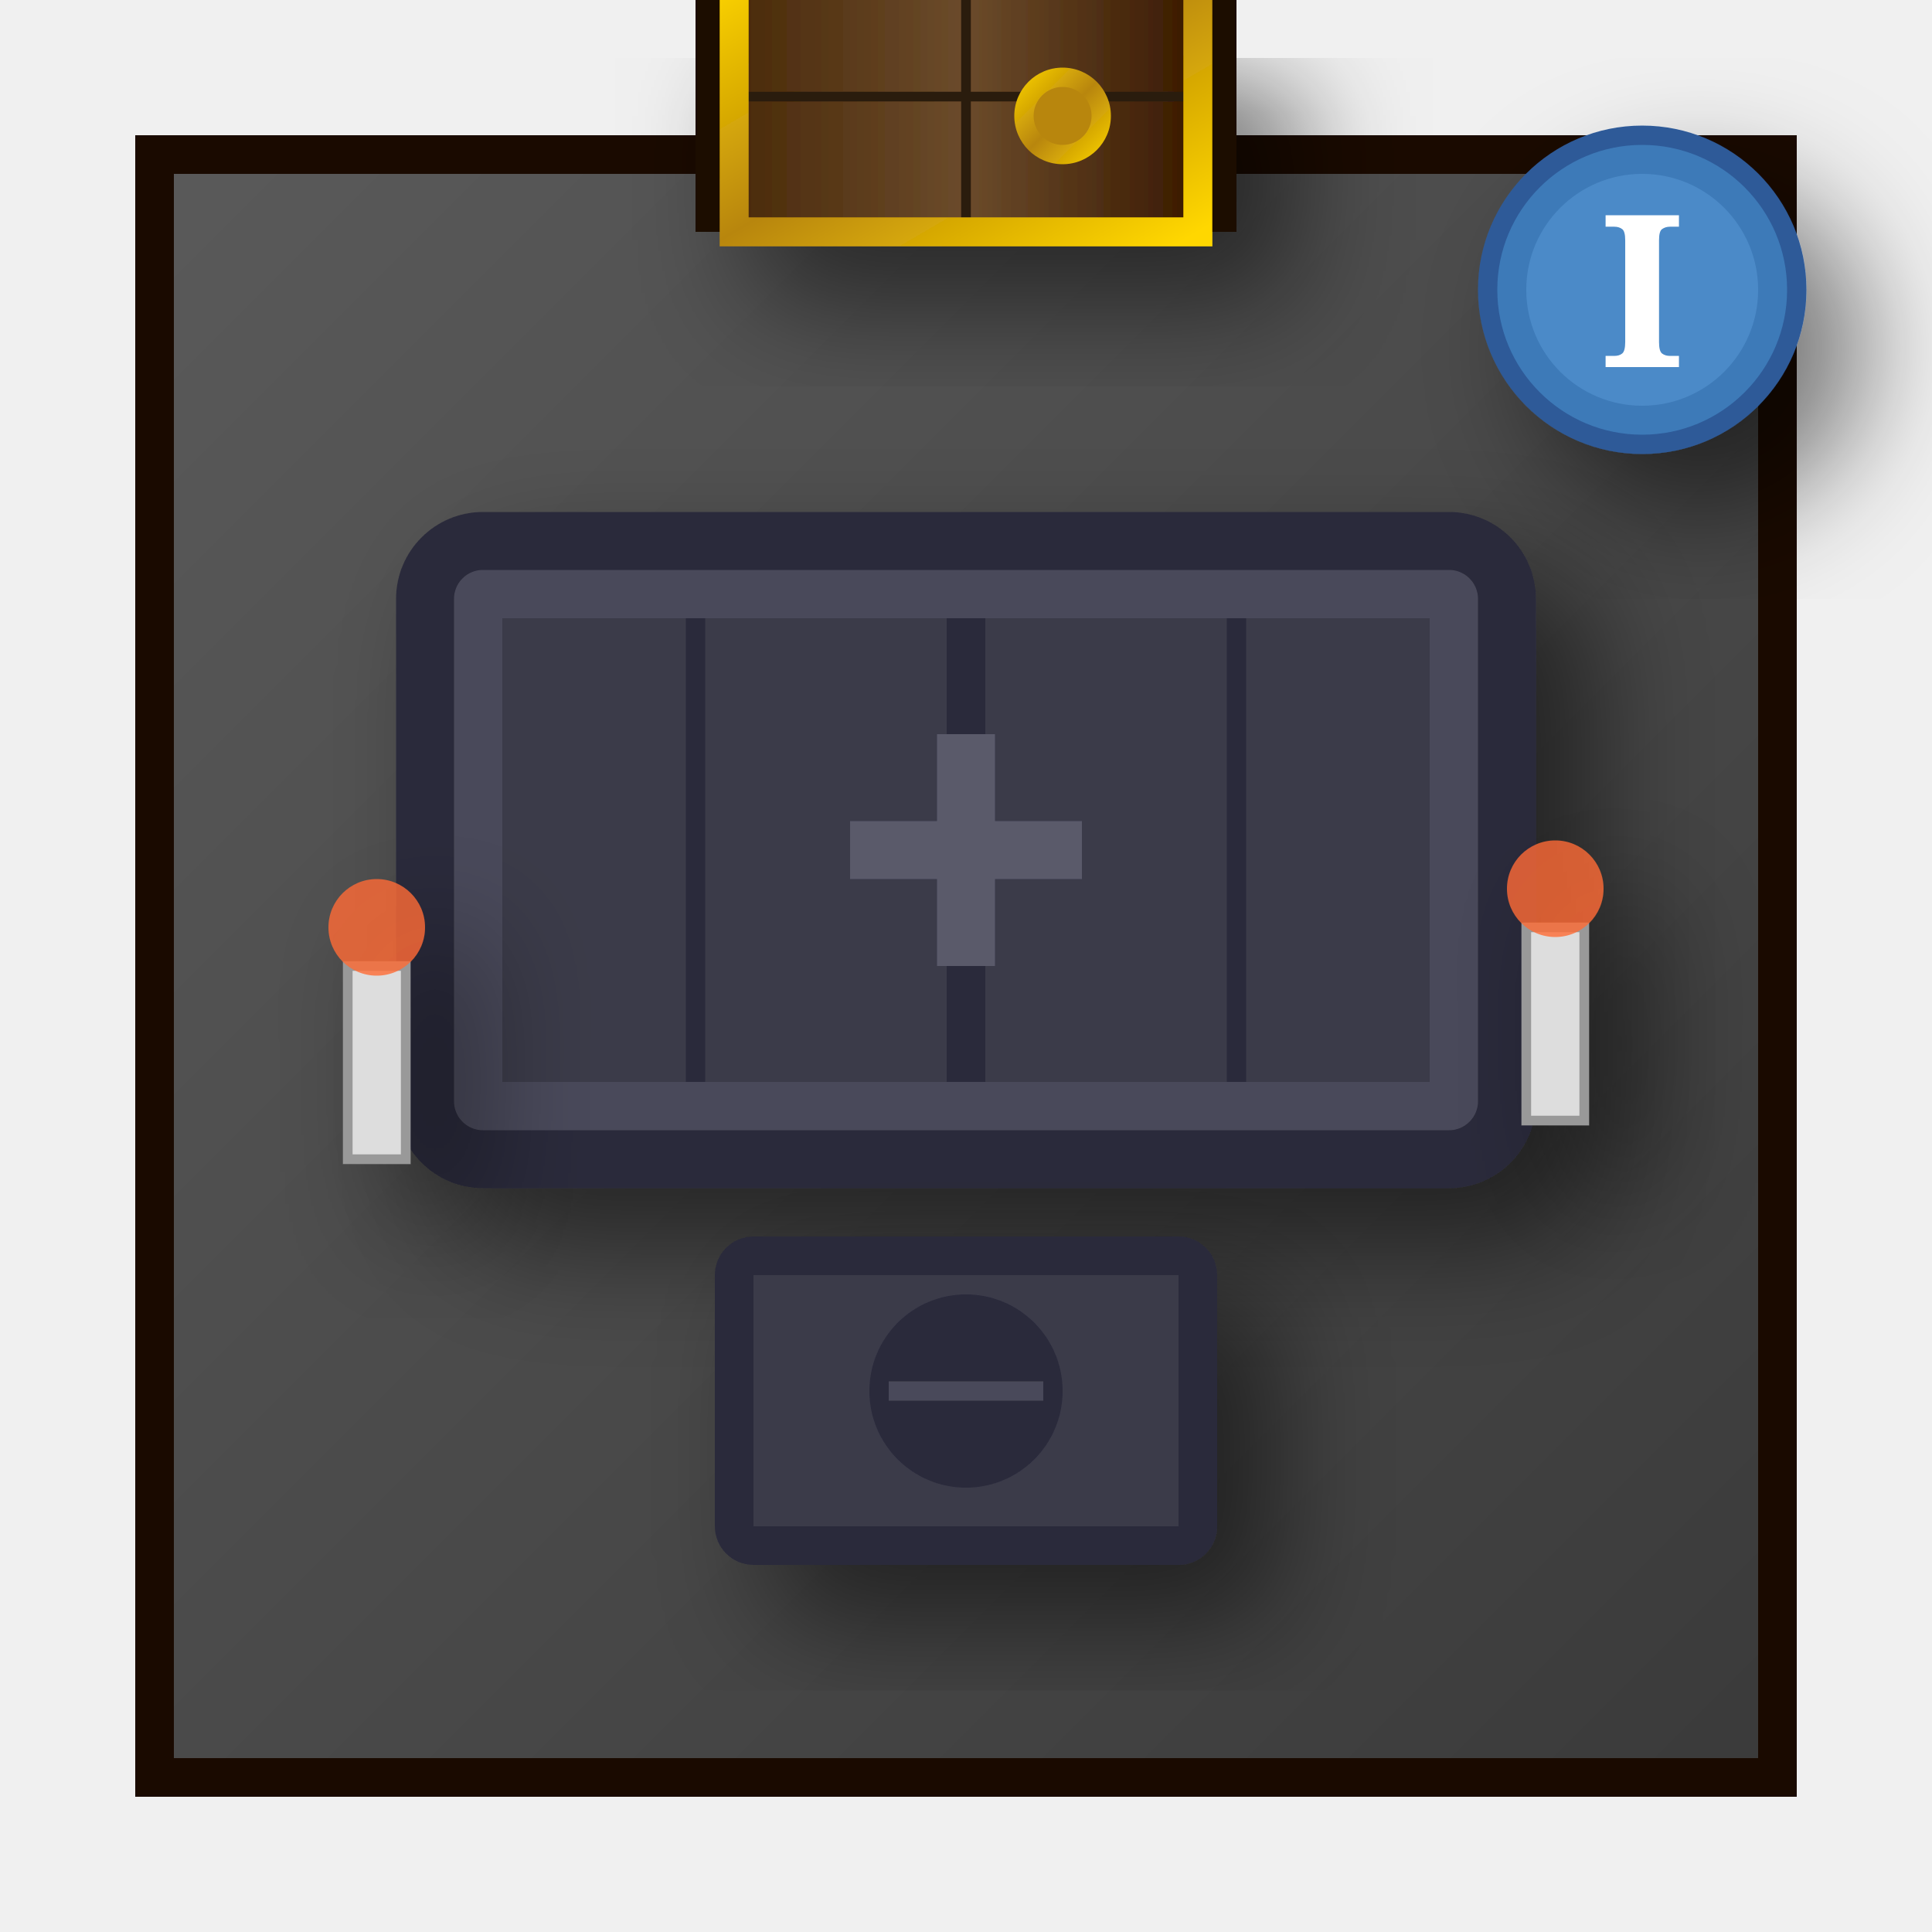
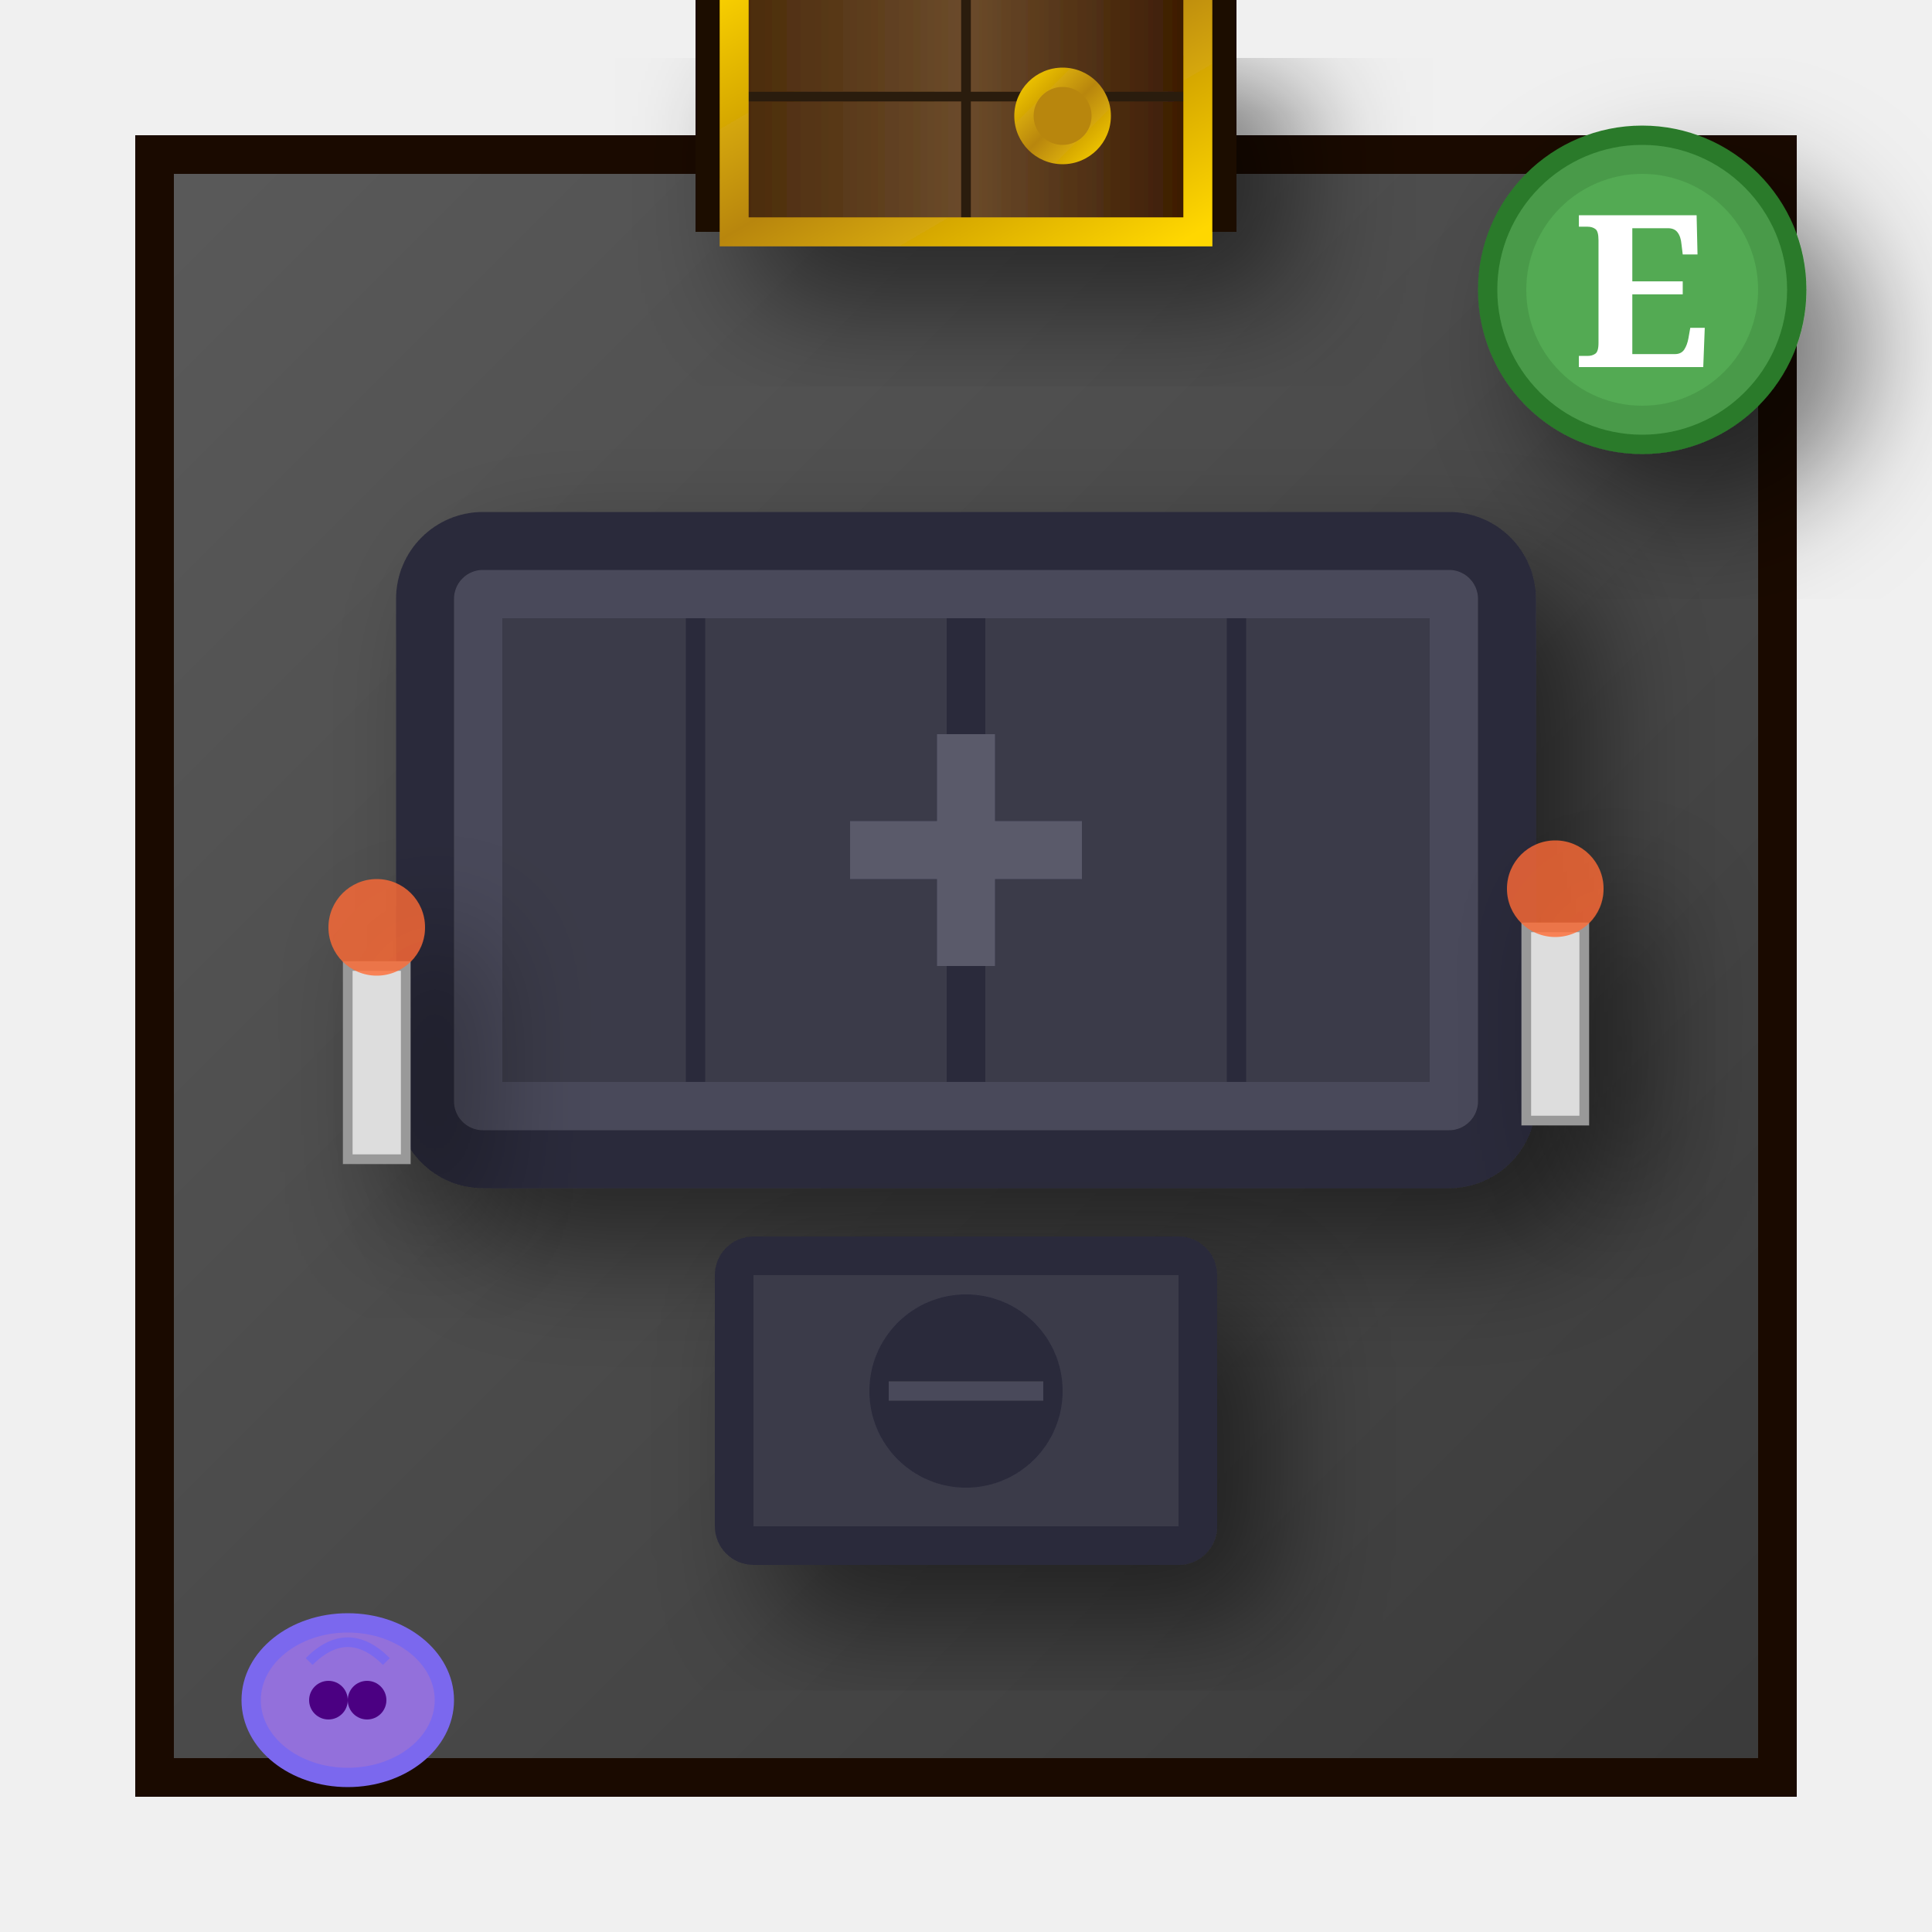
<svg xmlns="http://www.w3.org/2000/svg" viewBox="0 0 100 100" width="400" height="400">
  <defs>
    <linearGradient id="floorGrad" x1="0%" y1="0%" x2="100%" y2="100%">
      <stop offset="0%" style="stop-color:#5A5A5A" />
      <stop offset="100%" style="stop-color:#3A3A3A" />
    </linearGradient>
    <linearGradient id="doorWood" x1="0%" y1="0%" x2="100%" y2="0%">
      <stop offset="0%" style="stop-color:#4A2A0A" />
      <stop offset="50%" style="stop-color:#6B4B2B" />
      <stop offset="100%" style="stop-color:#3A1A00" />
    </linearGradient>
    <linearGradient id="goldTrim" x1="0%" y1="0%" x2="100%" y2="100%">
      <stop offset="0%" style="stop-color:#FFD700" />
      <stop offset="50%" style="stop-color:#B8860B" />
      <stop offset="100%" style="stop-color:#FFD700" />
    </linearGradient>
    <filter id="softShadow" x="-50%" y="-50%" width="200%" height="200%">
      <feGaussianBlur in="SourceAlpha" stdDeviation="3" />
      <feOffset dx="3" dy="3" result="offsetblur" />
      <feComponentTransfer>
        <feFuncA type="linear" slope="0.5" />
      </feComponentTransfer>
      <feMerge>
        <feMergeNode />
        <feMergeNode in="SourceGraphic" />
      </feMerge>
    </filter>
  </defs>
  <rect x="8" y="8" width="84" height="84" fill="url(#floorGrad)" stroke="#1A0A00" stroke-width="2" />
  <g filter="url(#softShadow)">
    <rect x="22" y="28" width="56" height="32" fill="#4A4A5A" stroke="#2A2A3A" stroke-width="3" rx="3" />
    <rect x="26" y="32" width="48" height="24" fill="#3A3A4A" />
    <line x1="50" y1="32" x2="50" y2="56" stroke="#2A2A3A" stroke-width="2" />
    <line x1="36" y1="32" x2="36" y2="56" stroke="#2A2A3A" stroke-width="1" />
    <line x1="64" y1="32" x2="64" y2="56" stroke="#2A2A3A" stroke-width="1" />
    <line x1="50" y1="38" x2="50" y2="50" stroke="#5A5A6A" stroke-width="3" />
    <line x1="44" y1="44" x2="56" y2="44" stroke="#5A5A6A" stroke-width="3" />
  </g>
  <g filter="url(#softShadow)">
    <rect x="38" y="65" width="24" height="15" fill="#3A3A4A" stroke="#2A2A3A" stroke-width="2" rx="1" />
    <circle cx="50" cy="72" r="5" fill="#2A2A3A" />
    <line x1="46" y1="72" x2="54" y2="72" stroke="#4A4A5A" stroke-width="1" />
  </g>
  <g filter="url(#softShadow)">
    <rect x="18" y="50" width="3" height="10" fill="#DDD" stroke="#999" stroke-width="0.5" />
    <circle cx="19.5" cy="48" r="2.5" fill="#FF6B35" opacity="0.8" />
    <rect x="79" y="48" width="3" height="10" fill="#DDD" stroke="#999" stroke-width="0.5" />
    <circle cx="80.5" cy="46" r="2.5" fill="#FF6B35" opacity="0.8" />
  </g>
  <g filter="url(#softShadow)">
    <rect x="36" y="-4" width="28" height="16" fill="#1A0A00" />
    <rect x="38" y="-2" width="24" height="14" fill="url(#doorWood)" />
    <line x1="50" y1="-2" x2="50" y2="12" stroke="#2A1A0A" stroke-width="0.5" />
    <line x1="38" y1="5" x2="62" y2="5" stroke="#2A1A0A" stroke-width="0.5" />
    <rect x="38" y="-2" width="24" height="14" fill="none" stroke="url(#goldTrim)" stroke-width="1.5" />
    <circle cx="55" cy="6" r="2.5" fill="url(#goldTrim)" />
    <circle cx="55" cy="6" r="1.5" fill="#B8860B" />
  </g>
  <g filter="url(#softShadow)">
-     <circle cx="85" cy="15" r="8" fill="#3D7AB8" stroke="#2D5A98" stroke-width="1" />
-     <circle cx="85" cy="15" r="6" fill="#5A9AD8" opacity="0.5" />
-     <text x="85" y="19" text-anchor="middle" font-size="11" fill="#FFF" font-weight="bold" font-family="serif">I</text>
+     <circle cx="85" cy="15" r="8" fill="#4A9A4A" stroke="#2A7A2A" stroke-width="1" />
+     <circle cx="85" cy="15" r="6" fill="#5ABA5A" opacity="0.5" />
+     <text x="85" y="19" text-anchor="middle" font-size="11" fill="#FFF" font-weight="bold" font-family="serif">E</text>
+   </g>
+   <g transform="translate(12, 82)">
+     <ellipse cx="6" cy="6" rx="5" ry="4" fill="#9370DB" stroke="#7B68EE" stroke-width="1" />
+     <path d="M4,4 Q6,2 8,4" fill="none" stroke="#7B68EE" stroke-width="0.5" />
+     <circle cx="5" cy="6" r="1" fill="#4B0082" />
+     <circle cx="7" cy="6" r="1" fill="#4B0082" />
  </g>
</svg>
